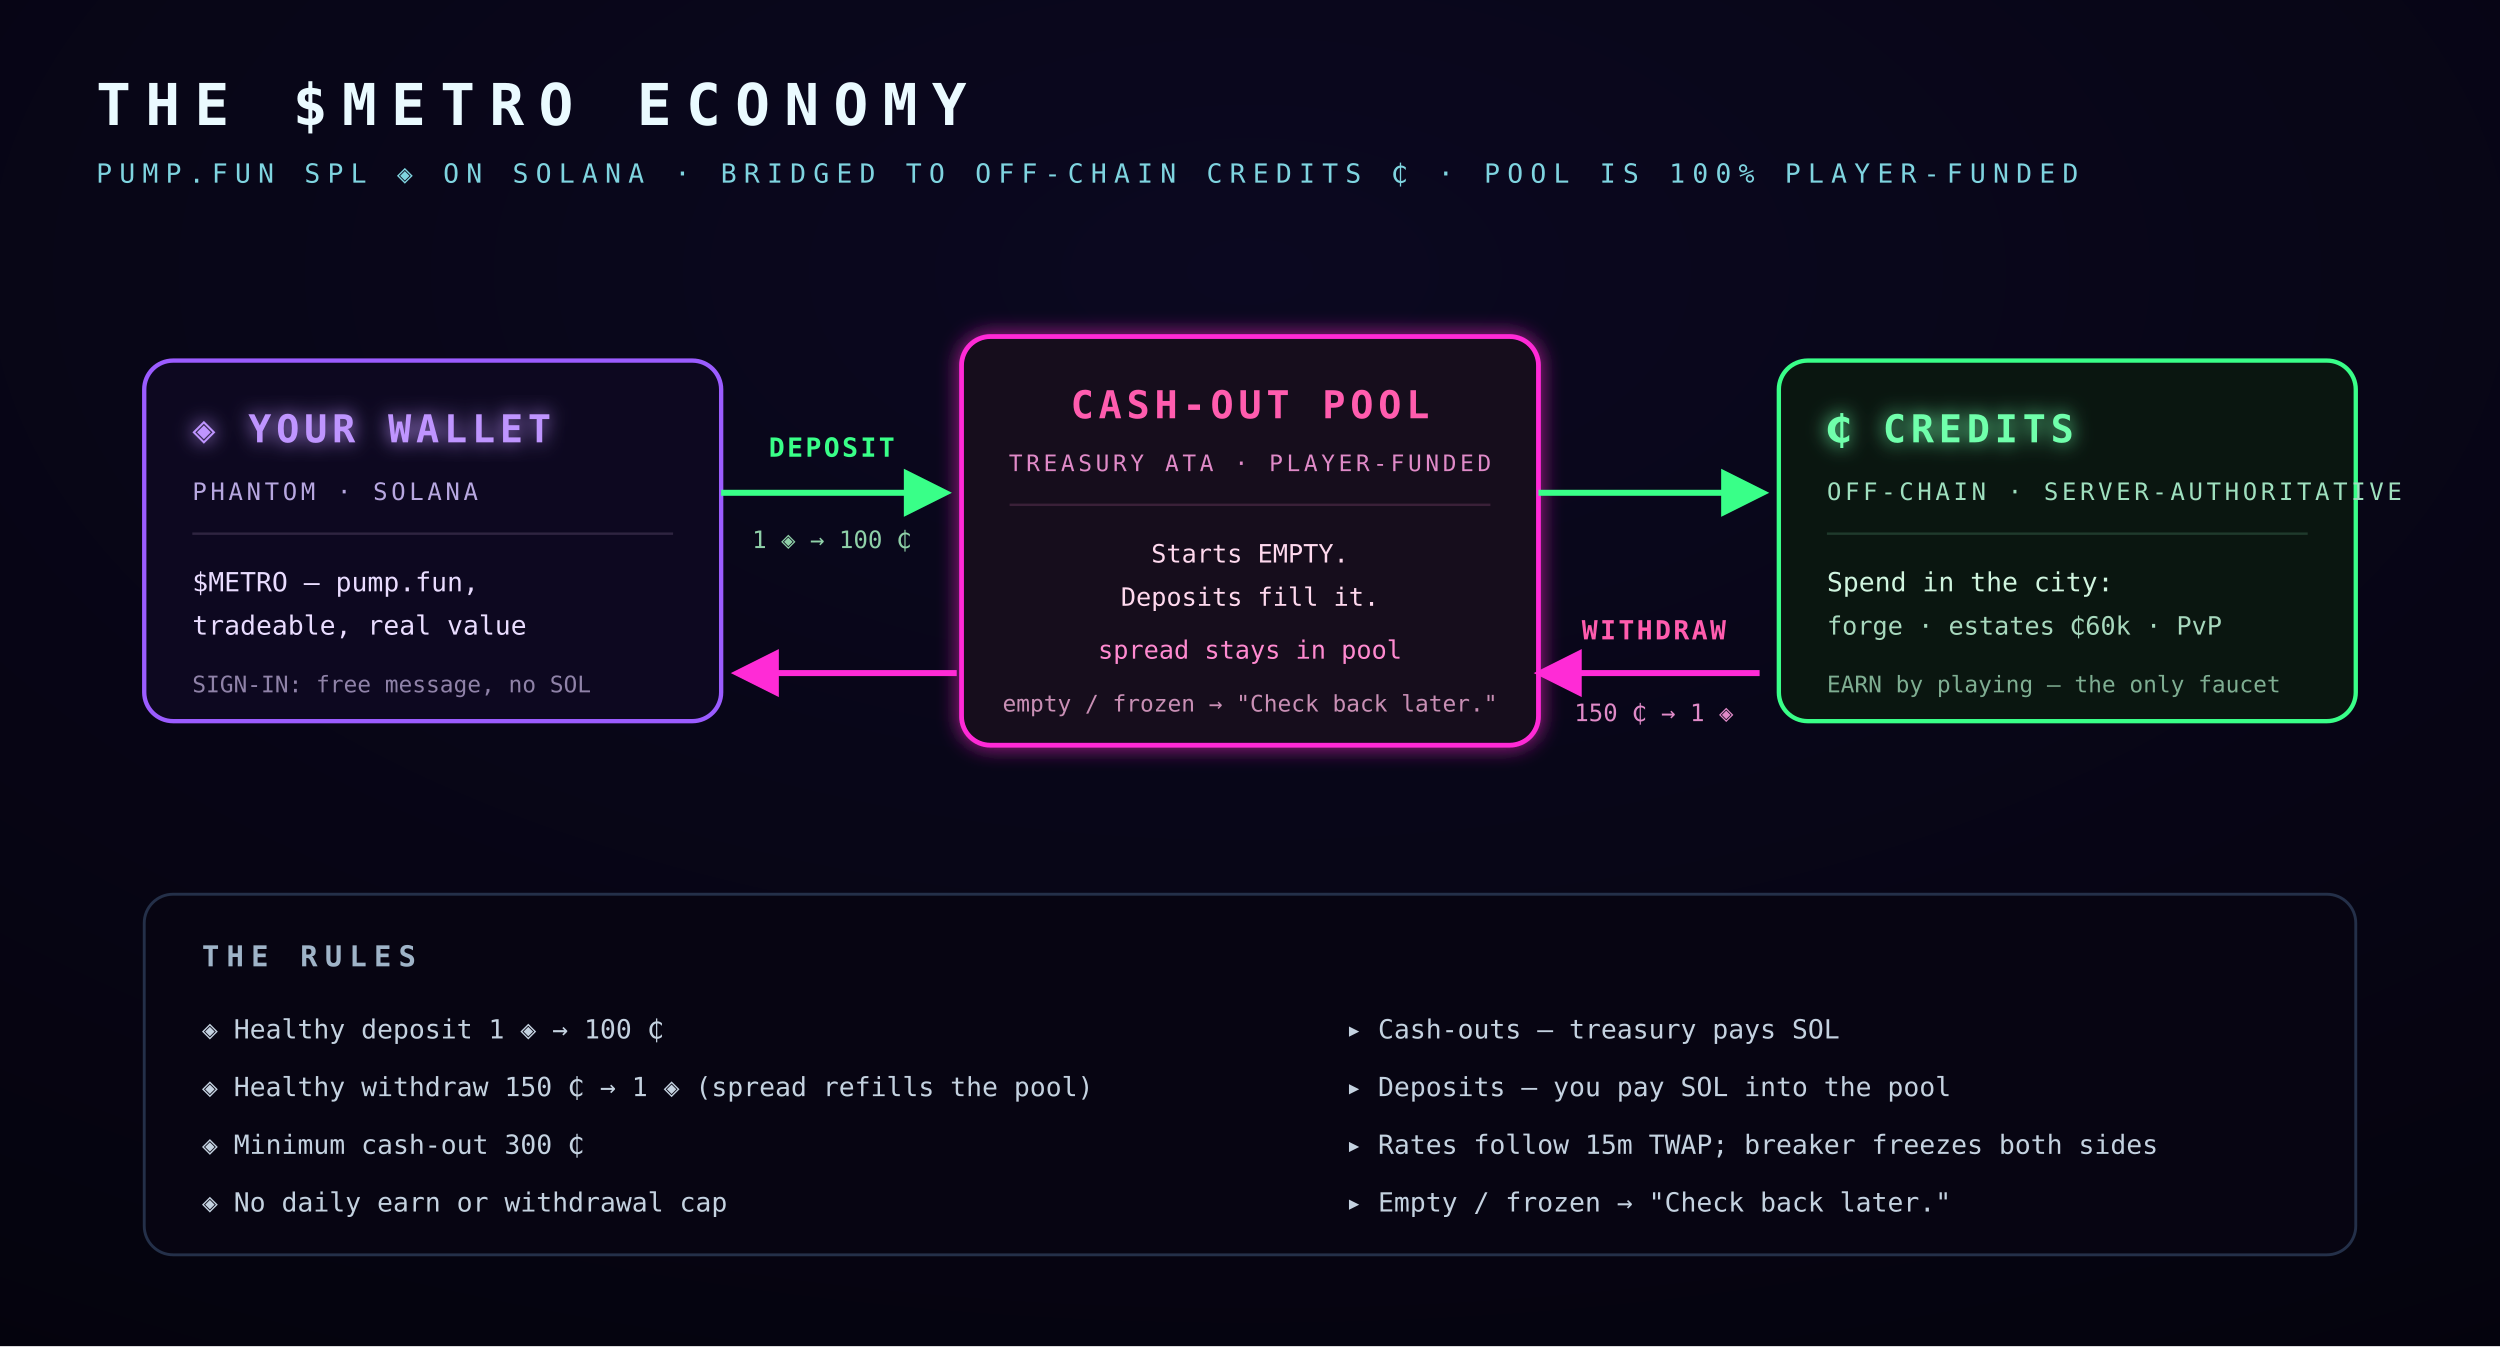
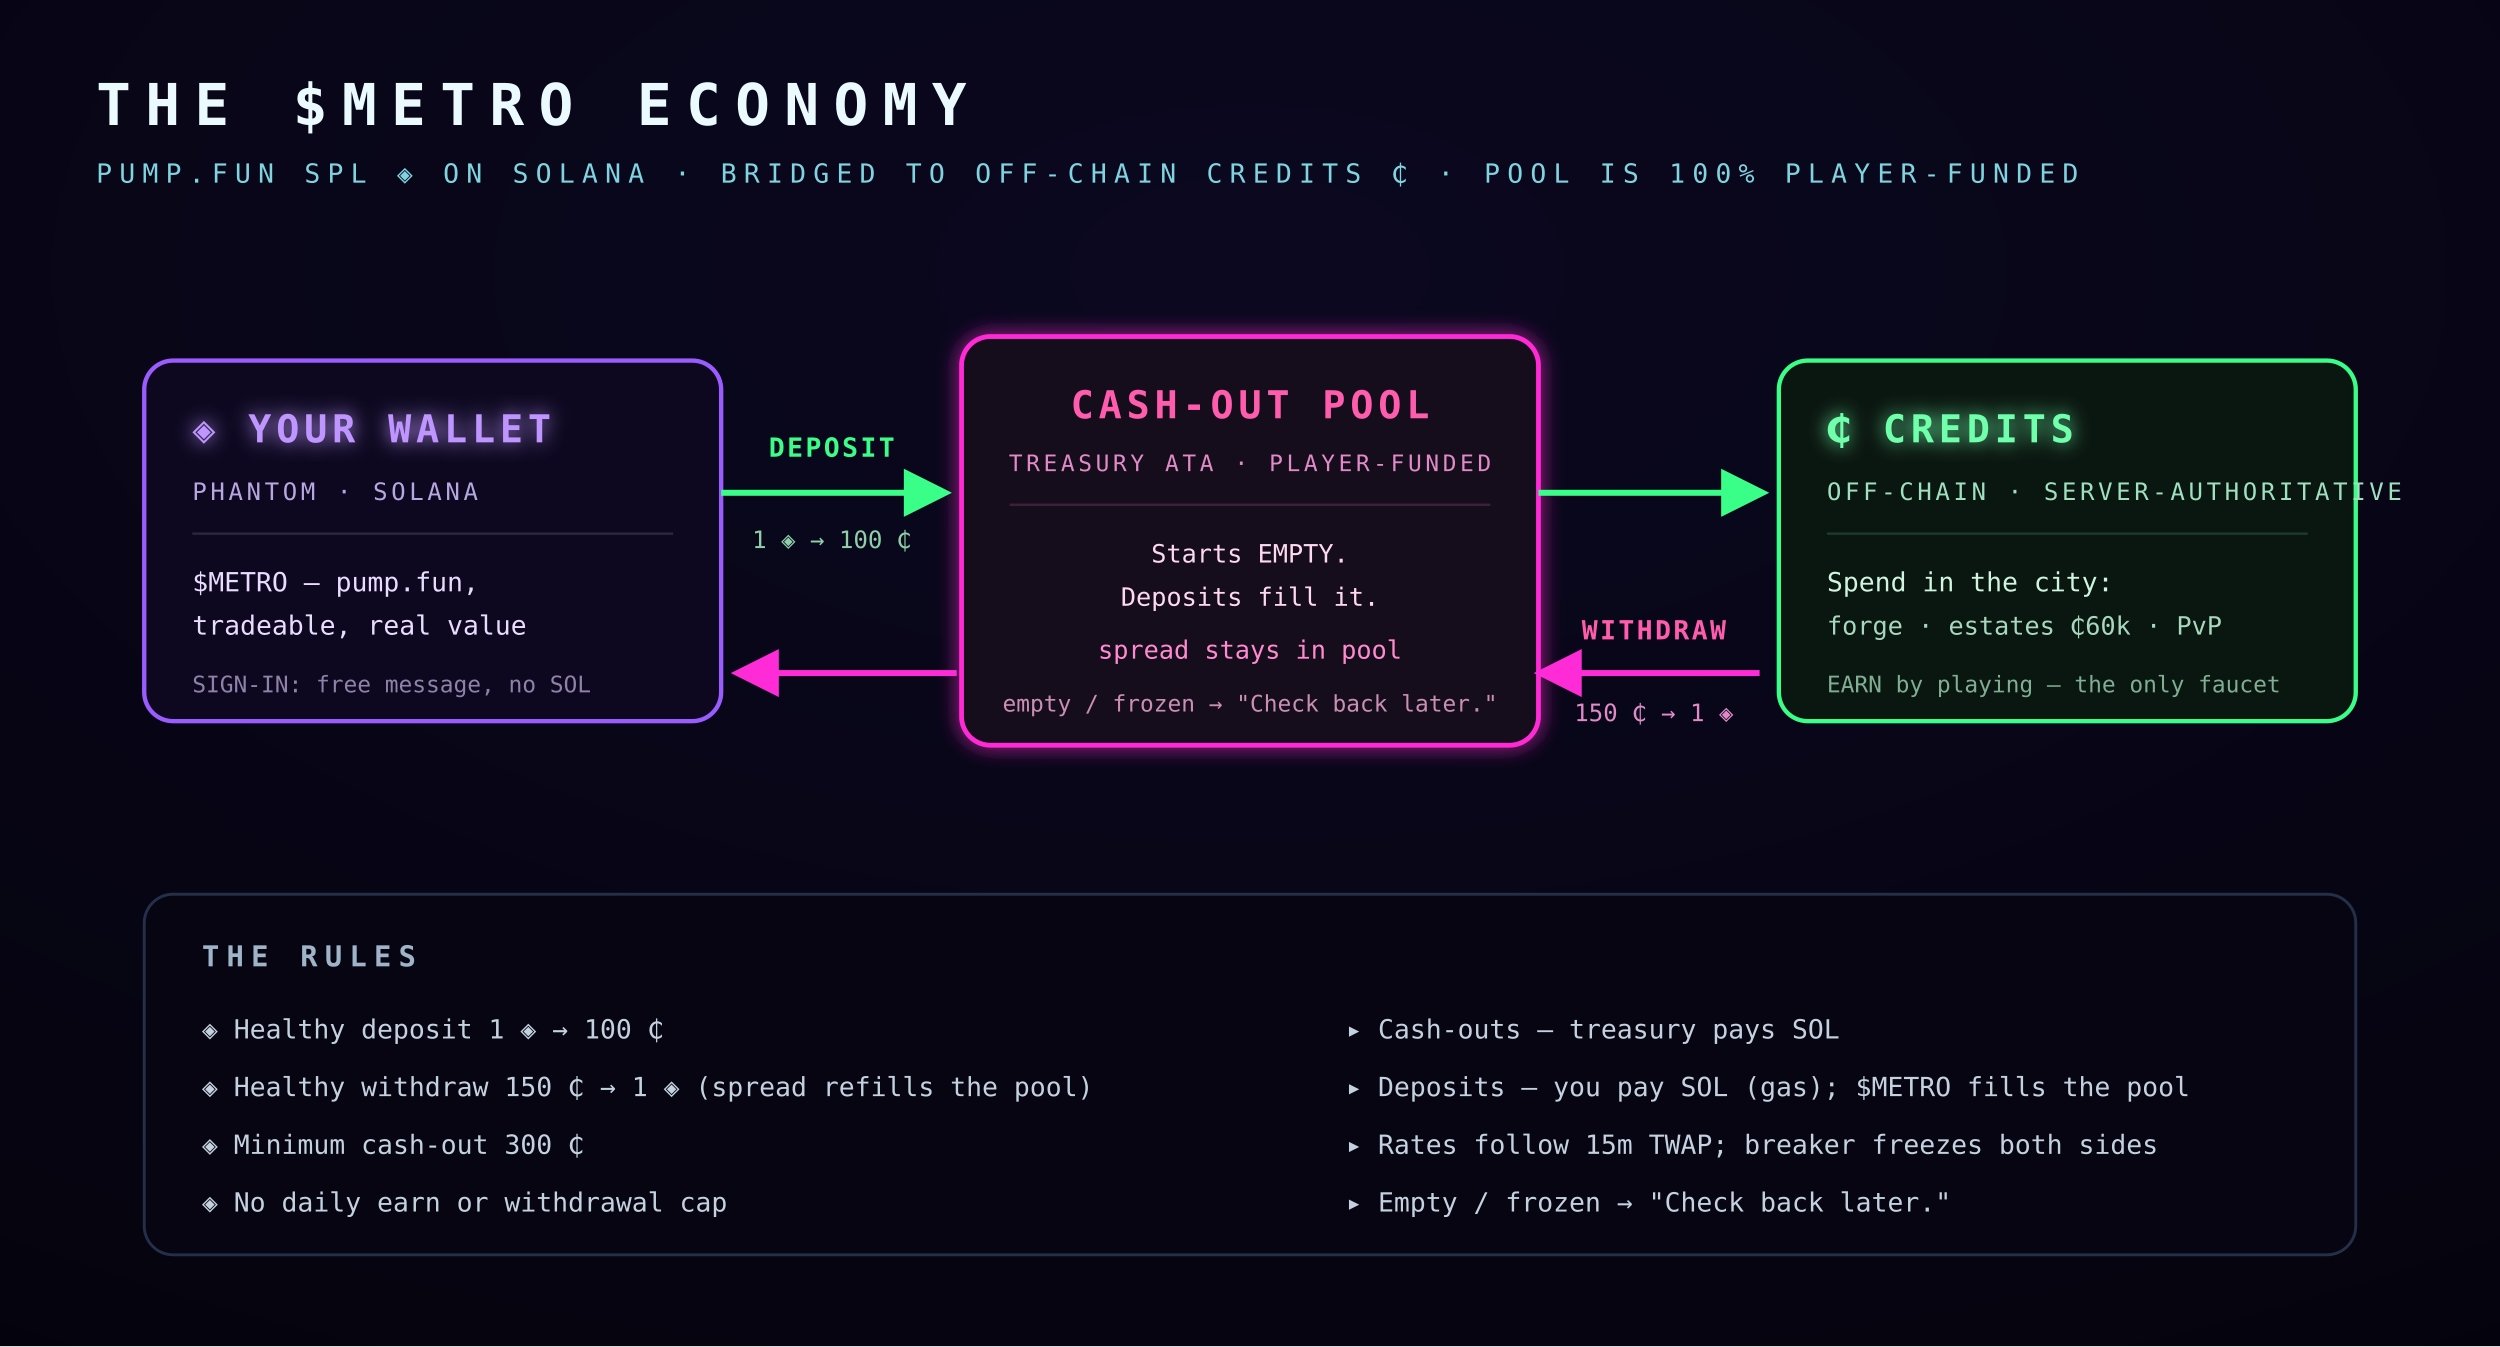
<svg xmlns="http://www.w3.org/2000/svg" viewBox="0 0 1040 560" width="1040" height="560" font-family="'IBM Plex Mono','SFMono-Regular',ui-monospace,monospace">
  <defs>
    <radialGradient id="ec-bg" cx="50%" cy="20%" r="100%">
      <stop offset="0%" stop-color="#0b0820" />
      <stop offset="100%" stop-color="#04030c" />
    </radialGradient>
    <filter id="ec-glow" x="-60%" y="-60%" width="220%" height="220%">
      <feGaussianBlur stdDeviation="4" result="b" />
      <feMerge>
        <feMergeNode in="b" />
        <feMergeNode in="SourceGraphic" />
      </feMerge>
    </filter>
    <marker id="ec-in" viewBox="0 0 10 10" refX="8" refY="5" markerWidth="8" markerHeight="8" orient="auto-start-reverse">
      <path d="M0,0 L10,5 L0,10 z" fill="#39ff88" />
    </marker>
    <marker id="ec-out" viewBox="0 0 10 10" refX="8" refY="5" markerWidth="8" markerHeight="8" orient="auto-start-reverse">
      <path d="M0,0 L10,5 L0,10 z" fill="#ff2bd6" />
    </marker>
  </defs>
  <rect width="1040" height="560" fill="url(#ec-bg)" />
  <text x="40" y="52" font-size="24" font-weight="700" letter-spacing="6" fill="#eafaff">THE $METRO ECONOMY</text>
  <text x="40" y="76" font-size="11" letter-spacing="3" fill="#7fd4e0">PUMP.FUN SPL ◈ ON SOLANA · BRIDGED TO OFF-CHAIN CREDITS ₵ · POOL IS 100% PLAYER-FUNDED</text>
  <g transform="translate(60,150)">
    <rect x="0" y="0" width="240" height="150" rx="12" fill="#0d0820" stroke="#9b5cff" stroke-width="1.8" />
    <text x="20" y="34" font-size="16" font-weight="700" letter-spacing="2" fill="#bf95ff" filter="url(#ec-glow)">◈ YOUR WALLET</text>
    <text x="20" y="58" font-size="10" letter-spacing="1.5" fill="#b7a7e0">PHANTOM · SOLANA</text>
    <line x1="20" y1="72" x2="220" y2="72" stroke="#2e2440" />
    <text x="20" y="96" font-size="11" fill="#e9dcff">$METRO — pump.fun,</text>
    <text x="20" y="114" font-size="11" fill="#e9dcff">tradeable, real value</text>
    <text x="20" y="138" font-size="9.5" fill="#8f82a8">SIGN-IN: free message, no SOL</text>
  </g>
  <g transform="translate(400,140)">
    <rect x="0" y="0" width="240" height="170" rx="12" fill="#12081a" stroke="#ff2bd6" stroke-width="2" filter="url(#ec-glow)" />
    <text x="120" y="34" text-anchor="middle" font-size="16" font-weight="700" letter-spacing="2" fill="#ff5cae">CASH-OUT POOL</text>
    <text x="120" y="56" text-anchor="middle" font-size="9.5" letter-spacing="1.5" fill="#e08ac8">TREASURY ATA · PLAYER-FUNDED</text>
    <line x1="20" y1="70" x2="220" y2="70" stroke="#3a2038" />
    <text x="120" y="94" text-anchor="middle" font-size="10.5" fill="#ffd9ee">Starts EMPTY.</text>
    <text x="120" y="112" text-anchor="middle" font-size="10.5" fill="#ffd9ee">Deposits fill it.</text>
    <text x="120" y="134" text-anchor="middle" font-size="10.5" fill="#ff8ad0">spread stays in pool</text>
    <text x="120" y="156" text-anchor="middle" font-size="9.5" fill="#c98fb5">empty / frozen → "Check back later."</text>
  </g>
  <g transform="translate(740,150)">
    <rect x="0" y="0" width="240" height="150" rx="12" fill="#0a1610" stroke="#39ff88" stroke-width="1.8" />
    <text x="20" y="34" font-size="16" font-weight="700" letter-spacing="2" fill="#6fffab" filter="url(#ec-glow)">₵ CREDITS</text>
    <text x="20" y="58" font-size="10" letter-spacing="1.5" fill="#9fe0bf">OFF-CHAIN · SERVER-AUTHORITATIVE</text>
    <line x1="20" y1="72" x2="220" y2="72" stroke="#1f3a2c" />
    <text x="20" y="96" font-size="11" fill="#d0f5df">Spend in the city:</text>
    <text x="20" y="114" font-size="10.5" fill="#a7d8bd">forge · estates ₵60k · PvP</text>
    <text x="20" y="138" font-size="9.5" fill="#7fae92">EARN by playing — the only faucet</text>
  </g>
  <path d="M300,205 L392,205" fill="none" stroke="#39ff88" stroke-width="2.5" marker-end="url(#ec-in)" />
  <path d="M640,205 L732,205" fill="none" stroke="#39ff88" stroke-width="2.5" marker-end="url(#ec-in)" />
  <text x="346" y="190" text-anchor="middle" font-size="11" font-weight="700" letter-spacing="1" fill="#39ff88">DEPOSIT</text>
  <text x="346" y="228" text-anchor="middle" font-size="10" fill="#8fd0a8">1 ◈ → 100 ₵</text>
  <path d="M732,280 L642,280" fill="none" stroke="#ff2bd6" stroke-width="2.5" marker-end="url(#ec-out)" />
  <path d="M398,280 L308,280" fill="none" stroke="#ff2bd6" stroke-width="2.5" marker-end="url(#ec-out)" />
  <text x="688" y="266" text-anchor="middle" font-size="11" font-weight="700" letter-spacing="1" fill="#ff5cae">WITHDRAW</text>
  <text x="688" y="300" text-anchor="middle" font-size="10" fill="#e08ac8">150 ₵ → 1 ◈</text>
  <g transform="translate(60,372)">
    <rect x="0" y="0" width="920" height="150" rx="12" fill="#070512" stroke="#243049" stroke-width="1.2" />
    <text x="24" y="30" font-size="12" font-weight="700" letter-spacing="3" fill="#9fb4c8">THE RULES</text>
    <g font-size="11" fill="#c4d2e0">
      <text x="24" y="60">◈  Healthy deposit  1 ◈ → 100 ₵</text>
      <text x="24" y="84">◈  Healthy withdraw  150 ₵ → 1 ◈  (spread refills the pool)</text>
      <text x="24" y="108">◈  Minimum cash-out  300 ₵</text>
      <text x="24" y="132">◈  No daily earn or withdrawal cap</text>
      <text x="500" y="60">▸  Cash-outs — treasury pays SOL</text>
-       <text x="500" y="84">▸  Deposits — you pay SOL into the pool</text>
+       <text x="500" y="84">▸  Deposits — you pay SOL (gas); $METRO fills the pool</text>
      <text x="500" y="108">▸  Rates follow 15m TWAP; breaker freezes both sides</text>
      <text x="500" y="132">▸  Empty / frozen → "Check back later."</text>
    </g>
  </g>
</svg>
